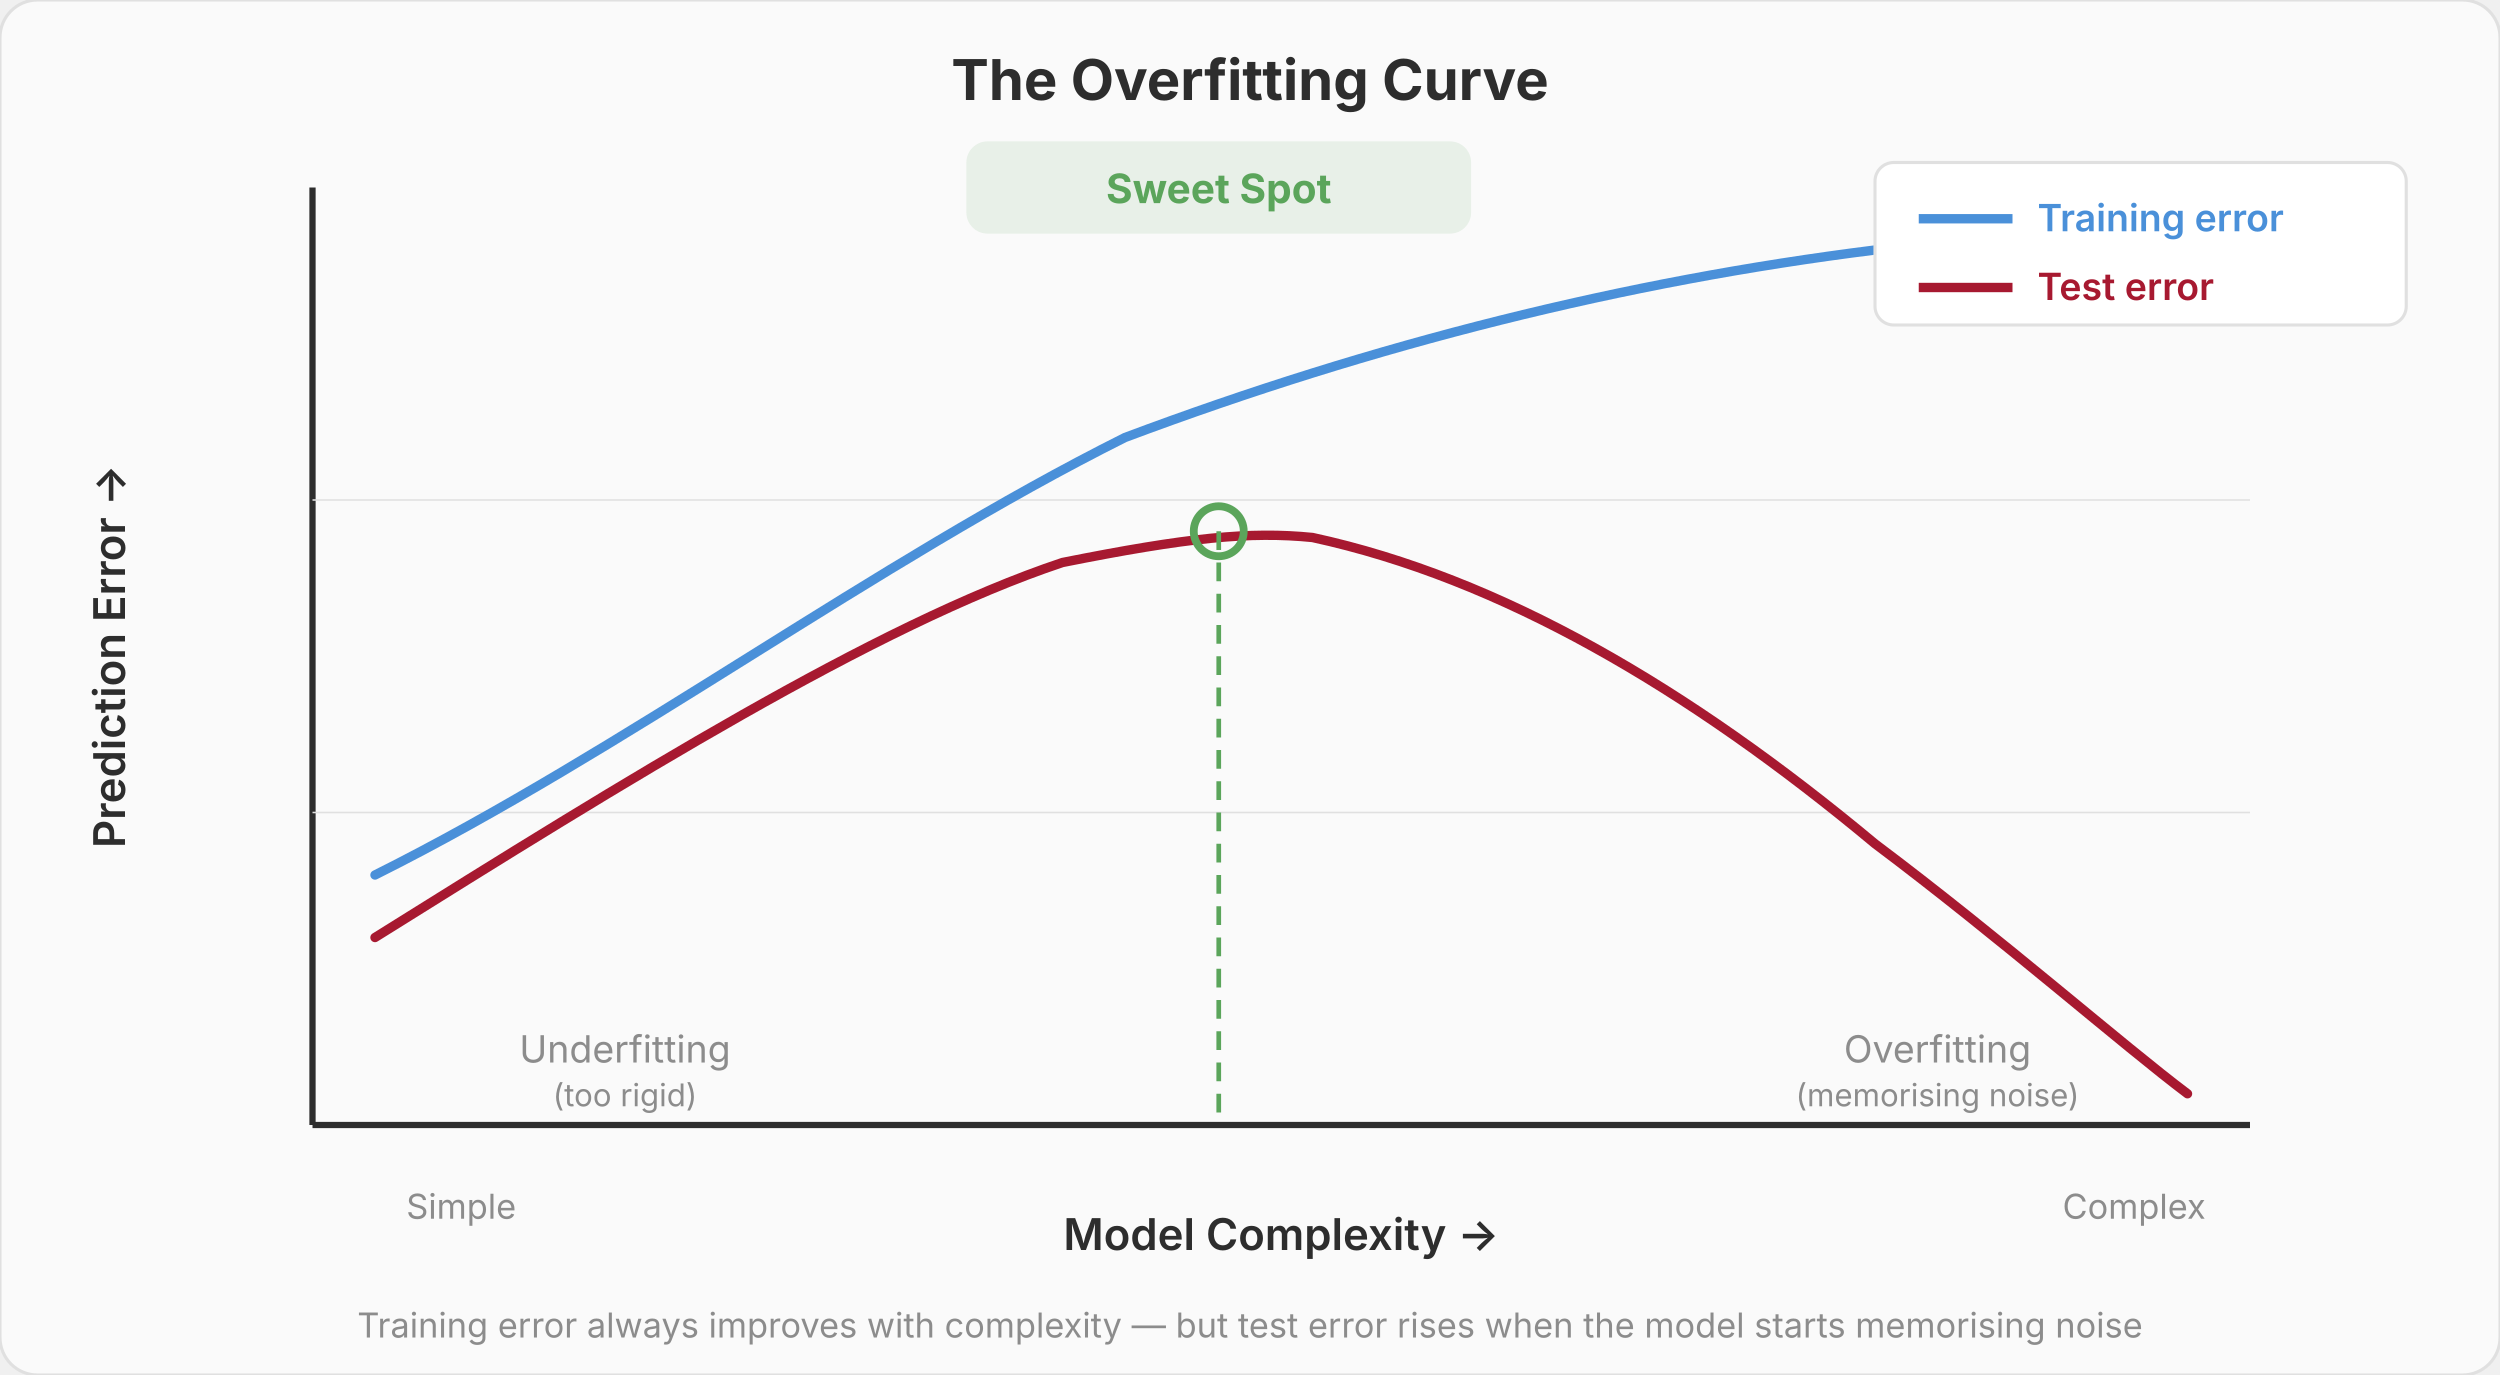
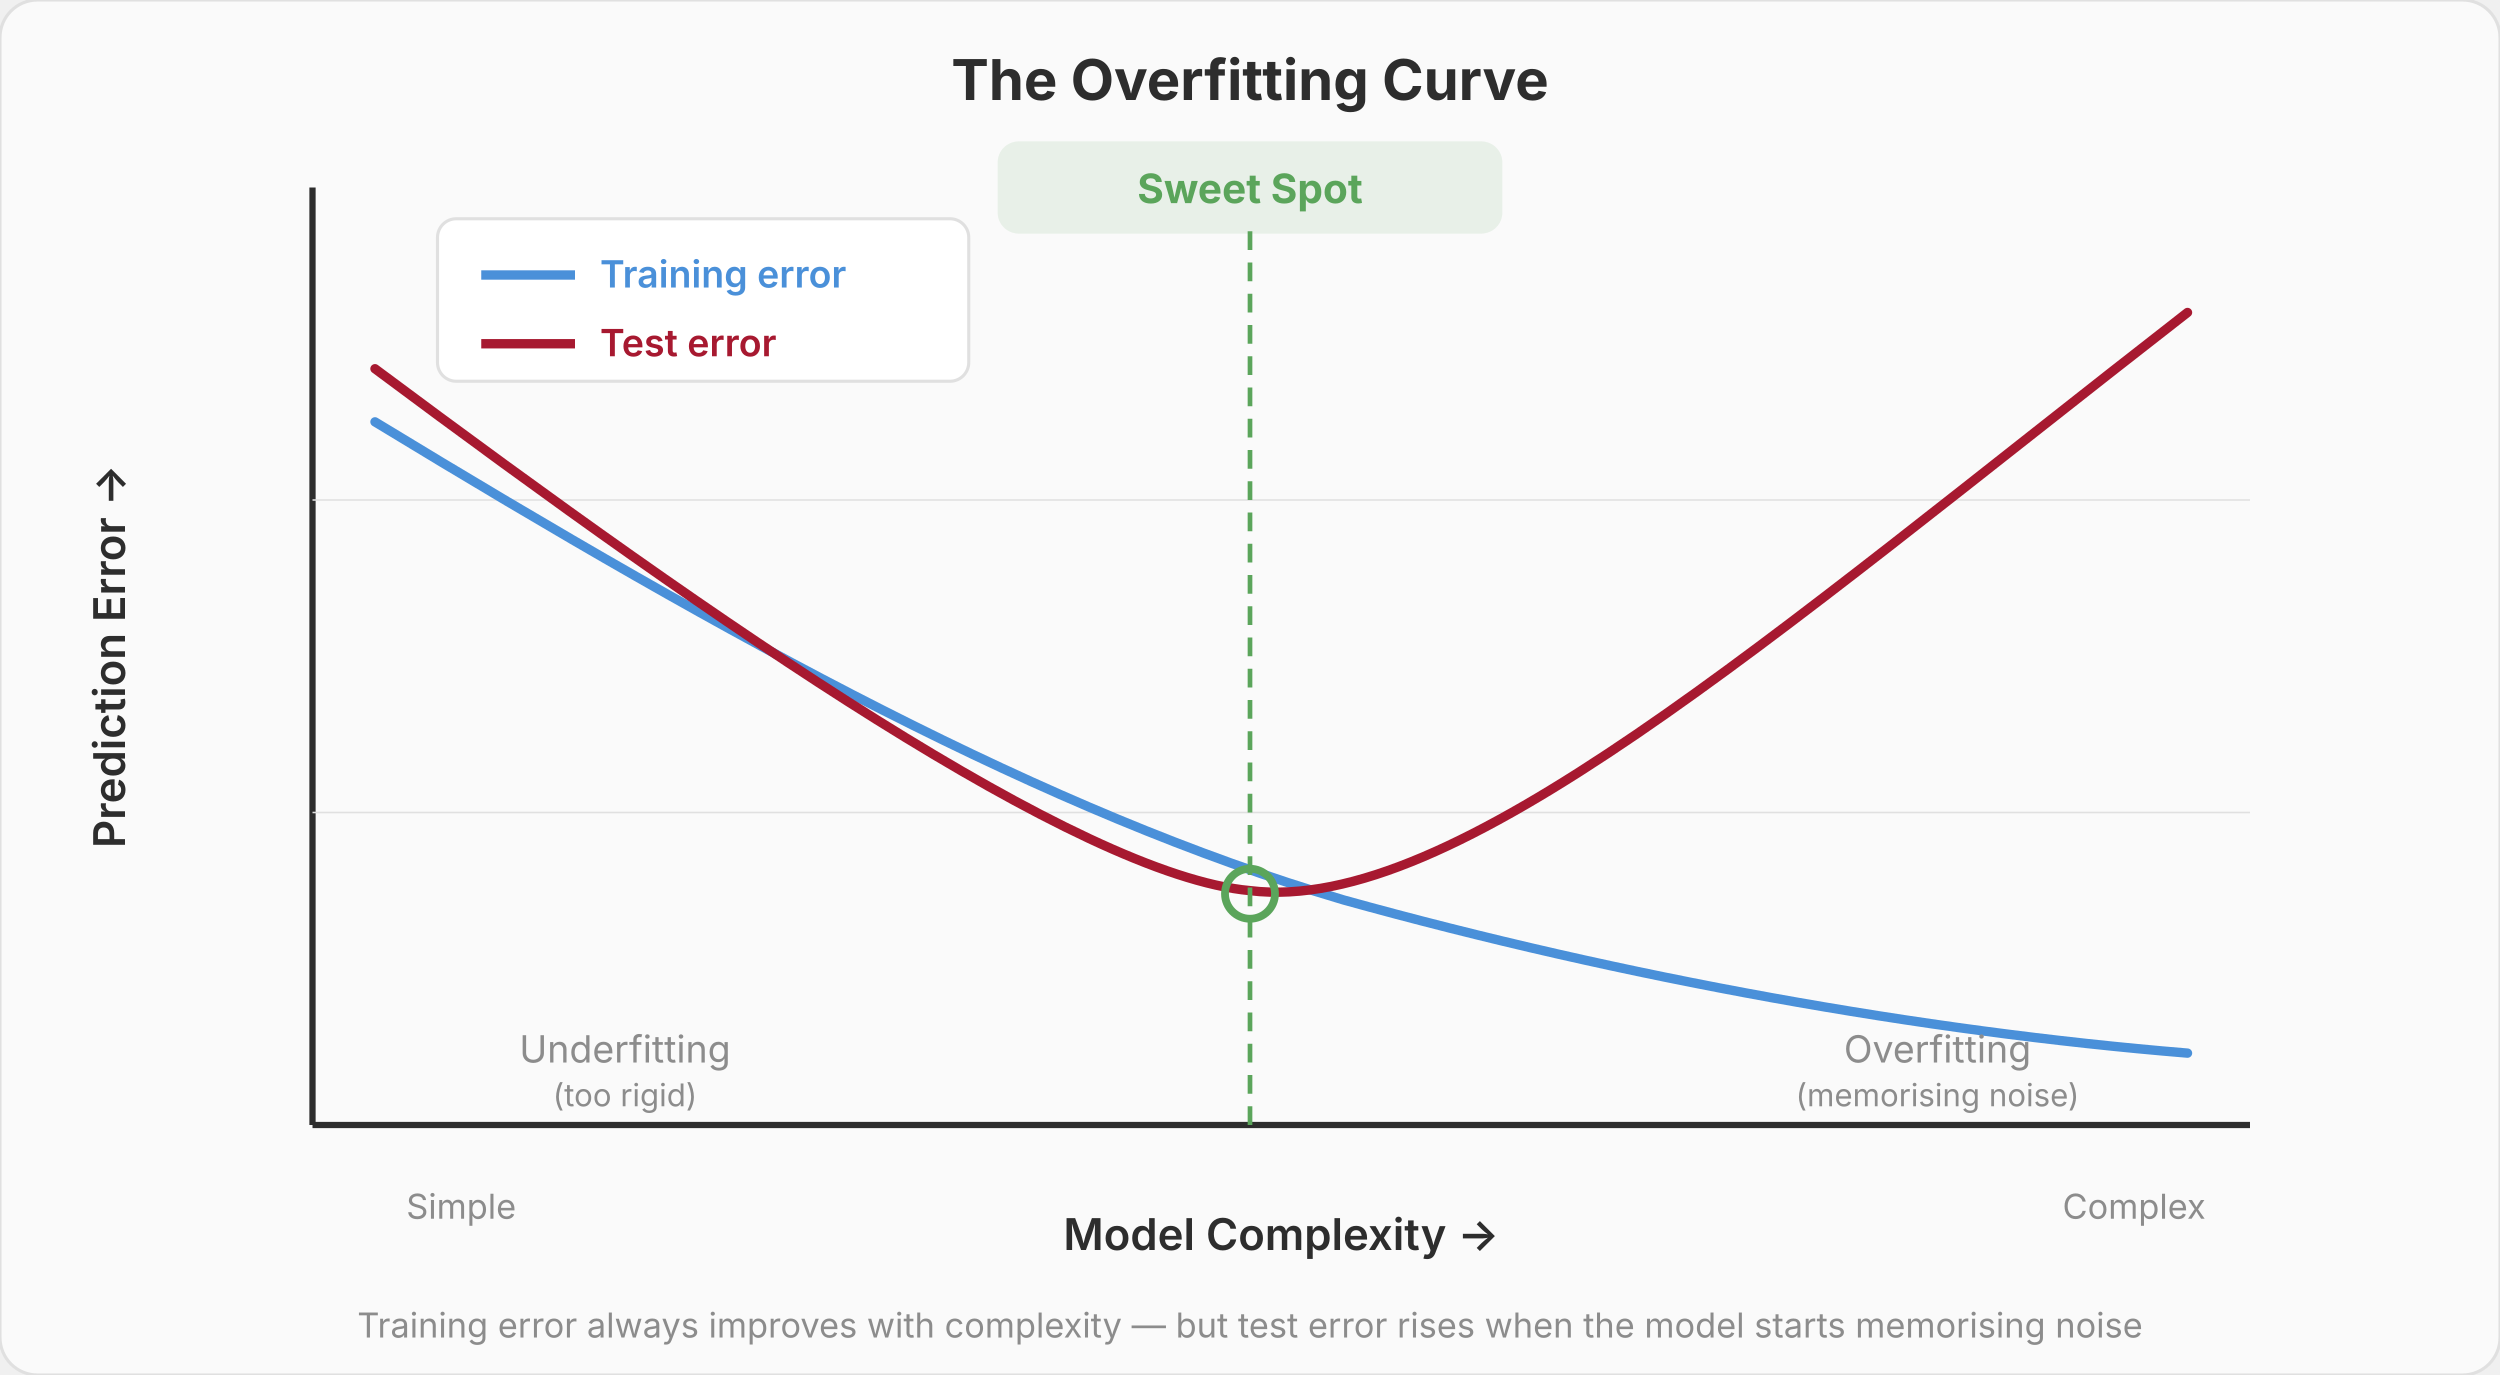
<svg xmlns="http://www.w3.org/2000/svg" viewBox="0 0 800 440" font-family="Inter, -apple-system, BlinkMacSystemFont, 'Segoe UI', sans-serif">
  <rect width="800" height="440" rx="12" fill="#FAFAFA" stroke="#E0E0E0" stroke-width="1" />
  <text x="400" y="32" text-anchor="middle" font-size="18" font-weight="700" fill="#2D2D2D">The Overfitting Curve</text>
  <line x1="100" y1="360" x2="720" y2="360" stroke="#2D2D2D" stroke-width="2" />
  <line x1="100" y1="360" x2="100" y2="60" stroke="#2D2D2D" stroke-width="2" />
  <text x="410" y="400" text-anchor="middle" font-size="14" font-weight="600" fill="#2D2D2D">Model Complexity →</text>
  <text x="130" y="390" font-size="11" fill="#8C8C8C">Simple</text>
  <text x="660" y="390" font-size="11" fill="#8C8C8C">Complex</text>
  <text x="40" y="210" text-anchor="middle" font-size="14" font-weight="600" fill="#2D2D2D" transform="rotate(-90, 40, 210)">Prediction Error →</text>
  <line x1="100" y1="160" x2="720" y2="160" stroke="#E0E0E0" stroke-width="0.5" />
  <line x1="100" y1="260" x2="720" y2="260" stroke="#E0E0E0" stroke-width="0.5" />
-   <path d="M 120,280 C 200,240 280,180 360,140 C 440,110 520,90 600,80 C 640,76 680,74 700,73" fill="none" stroke="#4A90D9" stroke-width="3" stroke-linecap="round" />
-   <path d="M 120,300 C 200,250 280,200 340,180 C 380,172 400,170 420,172 C 480,185 540,220 600,270 C 640,300 680,335 700,350" fill="none" stroke="#A71930" stroke-width="3" stroke-linecap="round" />
-   <circle cx="390" cy="170" r="8" fill="none" stroke="#5BA55B" stroke-width="2.5" />
-   <line x1="390" y1="170" x2="390" y2="360" stroke="#5BA55B" stroke-width="1.5" stroke-dasharray="6,4" />
-   <rect x="310" y="46" width="160" height="28" rx="6" fill="#5BA55B" opacity="0.12" stroke="#5BA55B" stroke-width="1.5" />
-   <text x="390" y="65" text-anchor="middle" font-size="13" font-weight="700" fill="#5BA55B">Sweet Spot</text>
+   <path d="M 120,135 C 235,205 335,260 430,288 C 520,313 615,330 700,337" fill="none" stroke="#4A90D9" stroke-width="3" stroke-linecap="round" />
+   <path d="M 120,118 C 230,200 345,280 400,285 C 465,293 565,205 700,100" fill="none" stroke="#A71930" stroke-width="3" stroke-linecap="round" />
+   <circle cx="400" cy="286" r="8" fill="none" stroke="#5BA55B" stroke-width="2.5" />
+   <line x1="400" y1="74" x2="400" y2="360" stroke="#5BA55B" stroke-width="1.5" stroke-dasharray="6,4" />
+   <rect x="320" y="46" width="160" height="28" rx="6" fill="#5BA55B" opacity="0.12" stroke="#5BA55B" stroke-width="1.5" />
+   <text x="400" y="65" text-anchor="middle" font-size="13" font-weight="700" fill="#5BA55B">Sweet Spot</text>
  <text x="200" y="340" text-anchor="middle" font-size="12" fill="#8C8C8C">Underfitting</text>
  <text x="200" y="354" text-anchor="middle" font-size="10" fill="#8C8C8C">(too rigid)</text>
  <text x="620" y="340" text-anchor="middle" font-size="12" fill="#8C8C8C">Overfitting</text>
  <text x="620" y="354" text-anchor="middle" font-size="10" fill="#8C8C8C">(memorising noise)</text>
-   <rect x="600" y="52" width="170" height="52" rx="6" fill="white" stroke="#E0E0E0" stroke-width="1" />
-   <line x1="614" y1="70" x2="644" y2="70" stroke="#4A90D9" stroke-width="3" />
-   <text x="652" y="74" font-size="12" font-weight="600" fill="#4A90D9">Training error</text>
-   <line x1="614" y1="92" x2="644" y2="92" stroke="#A71930" stroke-width="3" />
-   <text x="652" y="96" font-size="12" font-weight="600" fill="#A71930">Test error</text>
+   <rect x="140" y="70" width="170" height="52" rx="6" fill="white" stroke="#E0E0E0" stroke-width="1" />
+   <line x1="154" y1="88" x2="184" y2="88" stroke="#4A90D9" stroke-width="3" />
+   <text x="192" y="92" font-size="12" font-weight="600" fill="#4A90D9">Training error</text>
+   <line x1="154" y1="110" x2="184" y2="110" stroke="#A71930" stroke-width="3" />
+   <text x="192" y="114" font-size="12" font-weight="600" fill="#A71930">Test error</text>
  <text x="400" y="428" text-anchor="middle" font-size="11" fill="#8C8C8C">Training error always improves with complexity — but test error rises when the model starts memorising noise</text>
</svg>
